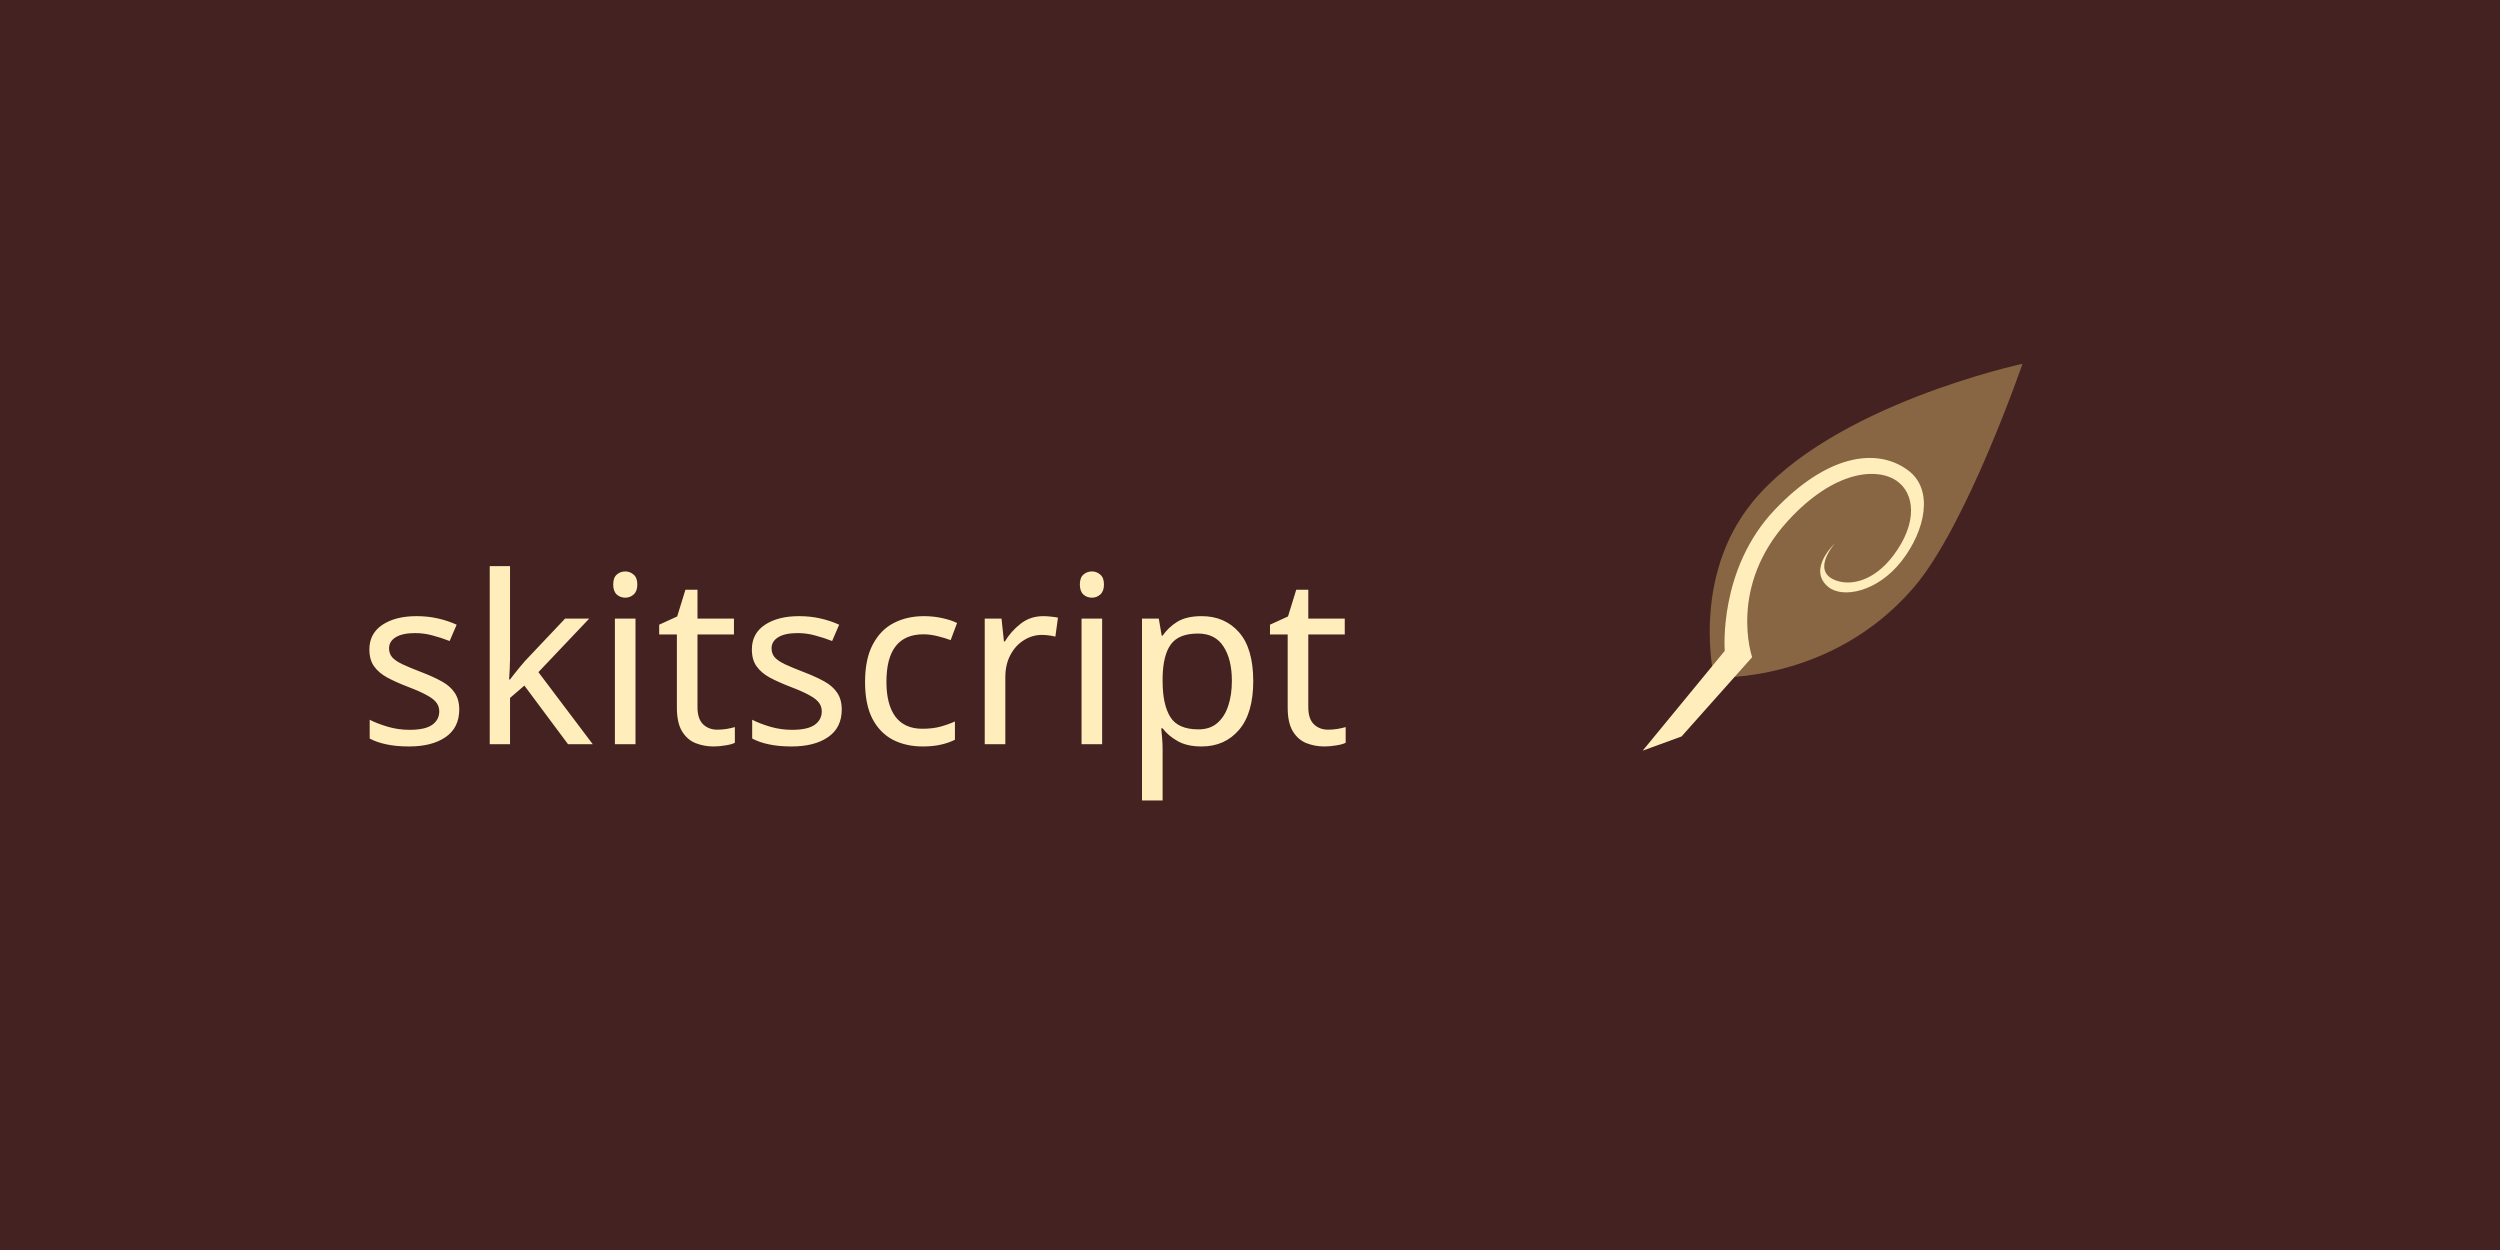
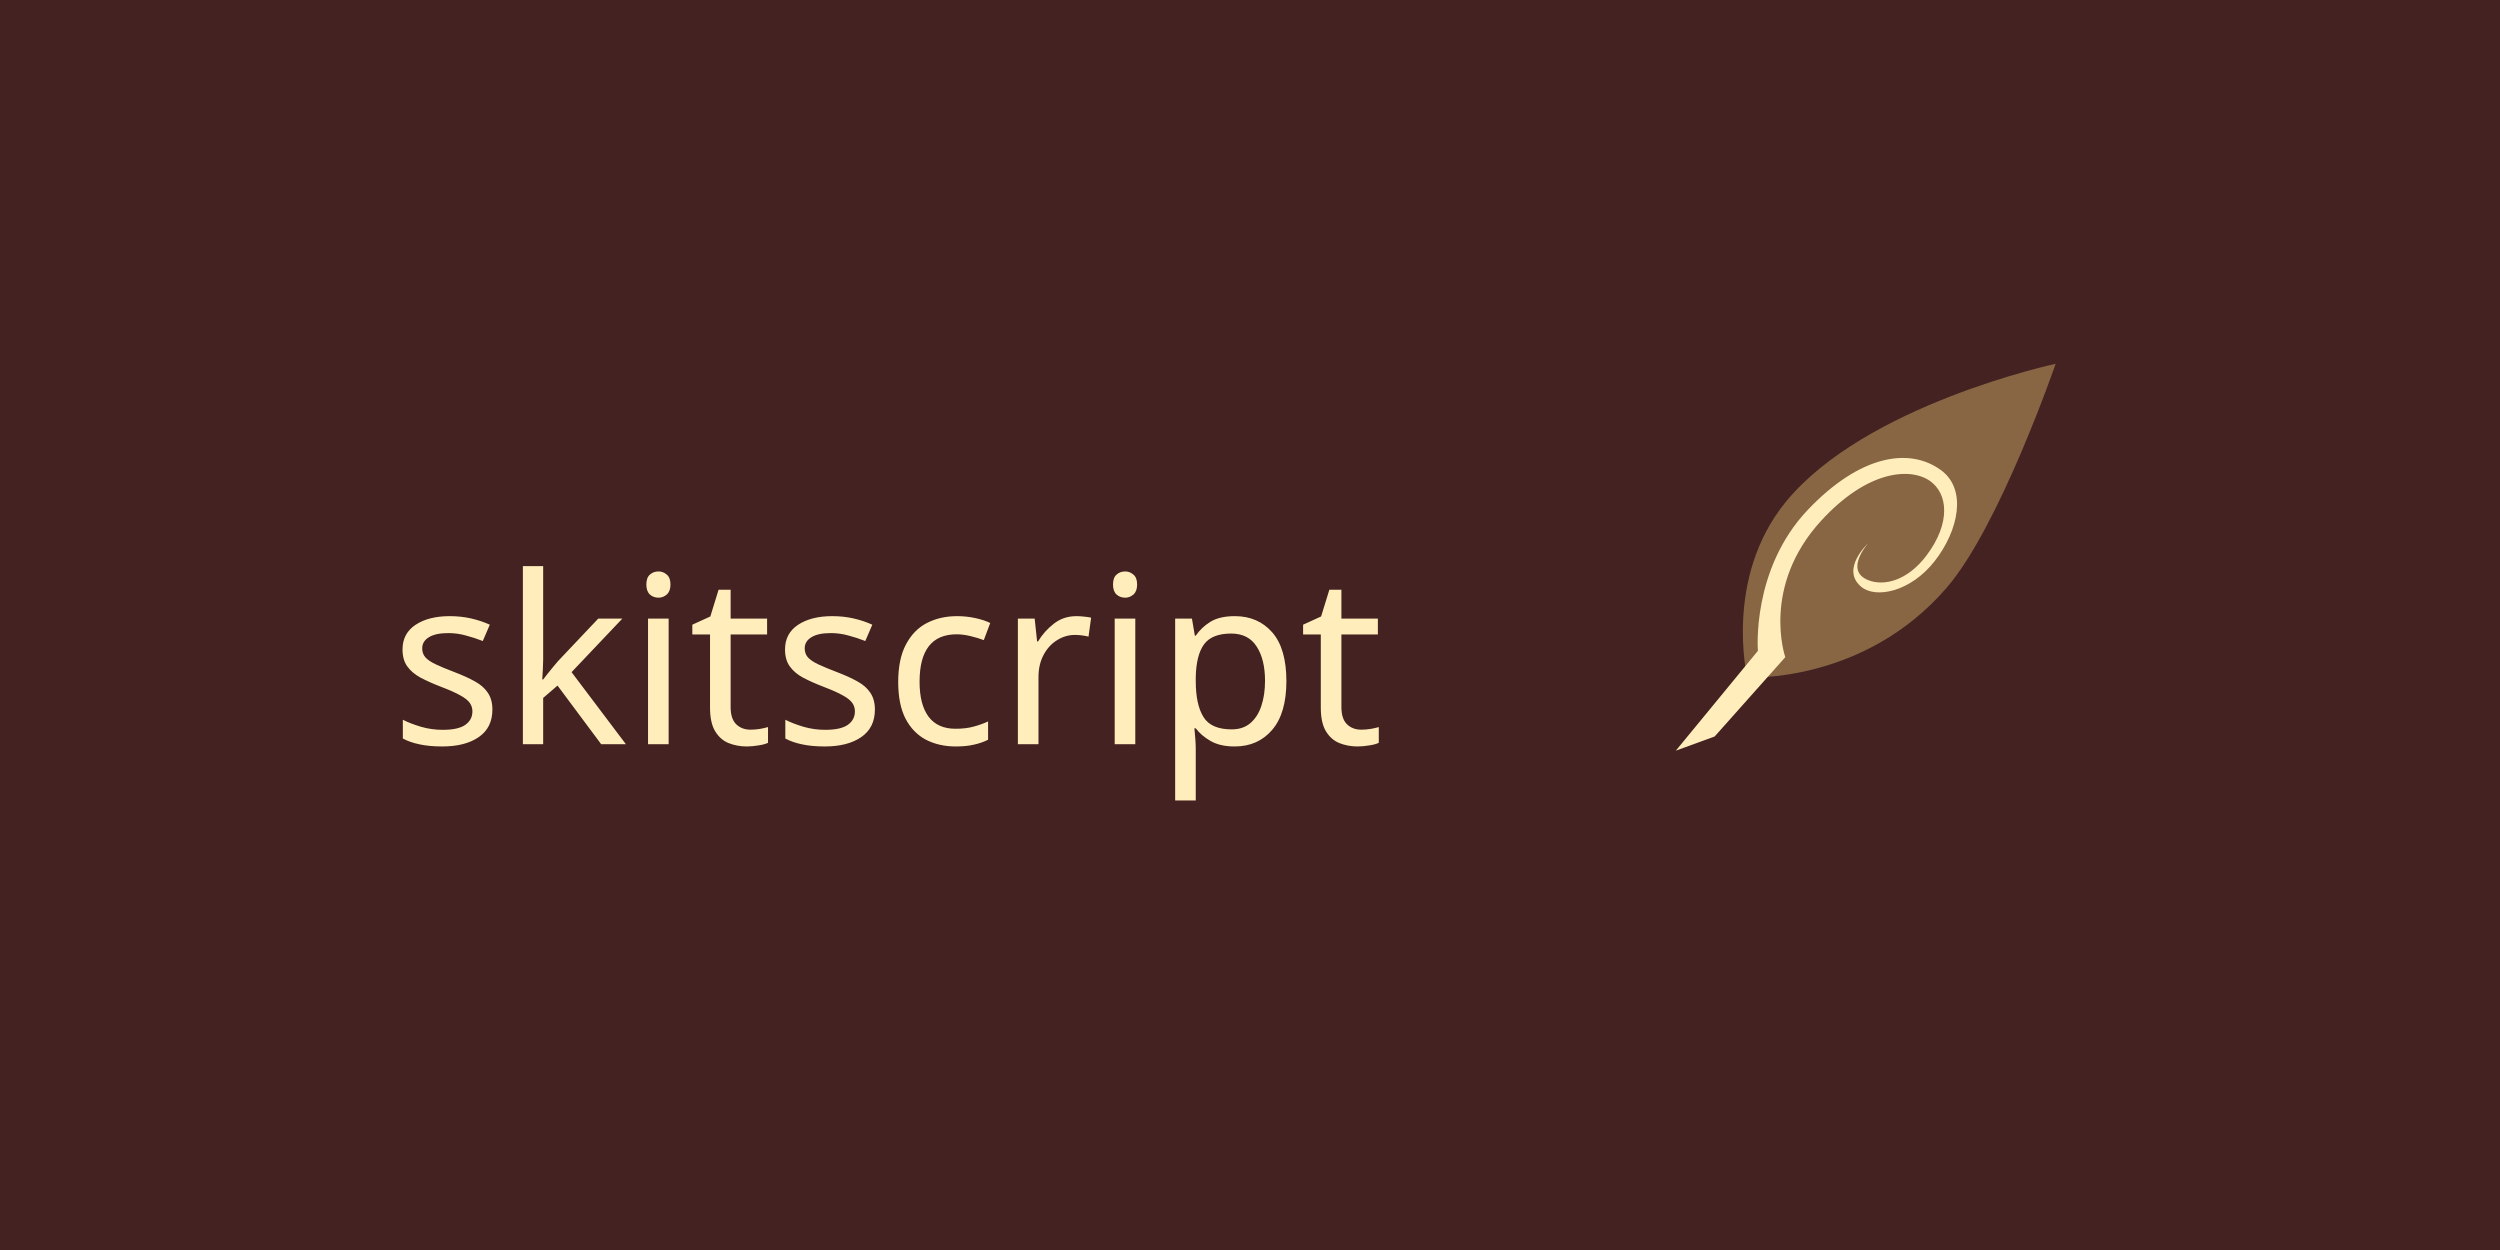
<svg xmlns="http://www.w3.org/2000/svg" width="256" height="128" viewBox="0 0 256 128" version="1.1" id="svg8">
  <defs id="defs2" />
  <g id="layer2" style="display:inline;opacity:1">
    <rect style="opacity:1;fill:#442222;fill-opacity:1;stroke:none;stroke-width:2.003;stroke-miterlimit:4;stroke-dasharray:none;stroke-dashoffset:0;stroke-opacity:1" id="rect893" width="264.571" height="136" x="-4" y="-4" />
-     <text xml:space="preserve" style="font-size:24px;fill:#ffeebb;fill-opacity:1" x="168.32" y="76.204" id="text17564">
-       <tspan id="tspan17562" x="168.32" y="76.204" style="font-style:normal;font-variant:normal;font-weight:normal;font-stretch:normal;font-size:24px;font-family:'Reggae One';-inkscape-font-specification:'Reggae One';text-align:end;text-anchor:end;fill:#ffeebb;fill-opacity:1">skitscript</tspan>
+     <text xml:space="preserve" style="font-size:24px;fill:#ffeebb;fill-opacity:1" x="171.712" y="76.204" id="text17564">
+       <tspan id="tspan17562" x="171.712" y="76.204" style="font-style:normal;font-variant:normal;font-weight:normal;font-stretch:normal;font-size:24px;font-family:'Reggae One';-inkscape-font-specification:'Reggae One';text-align:end;text-anchor:end;fill:#ffeebb;fill-opacity:1">skitscript</tspan>
    </text>
-     <g id="g329" transform="translate(-8.423495,5.808377)">
+     <g id="g329" transform="translate(-5.030638,5.808377)">
      <path style="fill:#886644;fill-opacity:1;stroke:none;stroke-width:1px;stroke-linecap:butt;stroke-linejoin:miter;stroke-opacity:1" d="m 183.945,63.561 c 0,0 11.953,0.664 20.439,-9.203 5.427,-6.31 11.144,-22.913 11.144,-22.913 0,0 -19.541,4.187 -27.667,14.183 -6.311,7.764 -3.916,17.933 -3.916,17.933 z" id="path891" />
      <path style="fill:#ffeebb;fill-opacity:1;stroke:none;stroke-width:1px;stroke-linecap:butt;stroke-linejoin:miter;stroke-opacity:1" d="m 176.636,71.058 3.977,-1.452 7.23,-8.12 c 0,0 -2.513,-7.222 3.674,-13.974 4.736,-5.168 9.102,-5.467 11.113,-4.091 1.874,1.282 2.197,4.316 -0.335,7.664 -1.964,2.597 -4.351,3.145 -5.943,2.52 -2.528,-0.993 -0.017,-3.787 -0.017,-3.787 0,0 -2.879,2.645 -0.719,4.457 1.485,1.245 5.066,0.527 7.528,-2.629 2.462,-3.157 3.319,-7.348 0.647,-9.308 -3.315,-2.431 -8.399,-1.449 -13.628,4.047 -5.81,6.106 -5.123,14.451 -5.123,14.451 z" id="path889" />
    </g>
  </g>
</svg>
